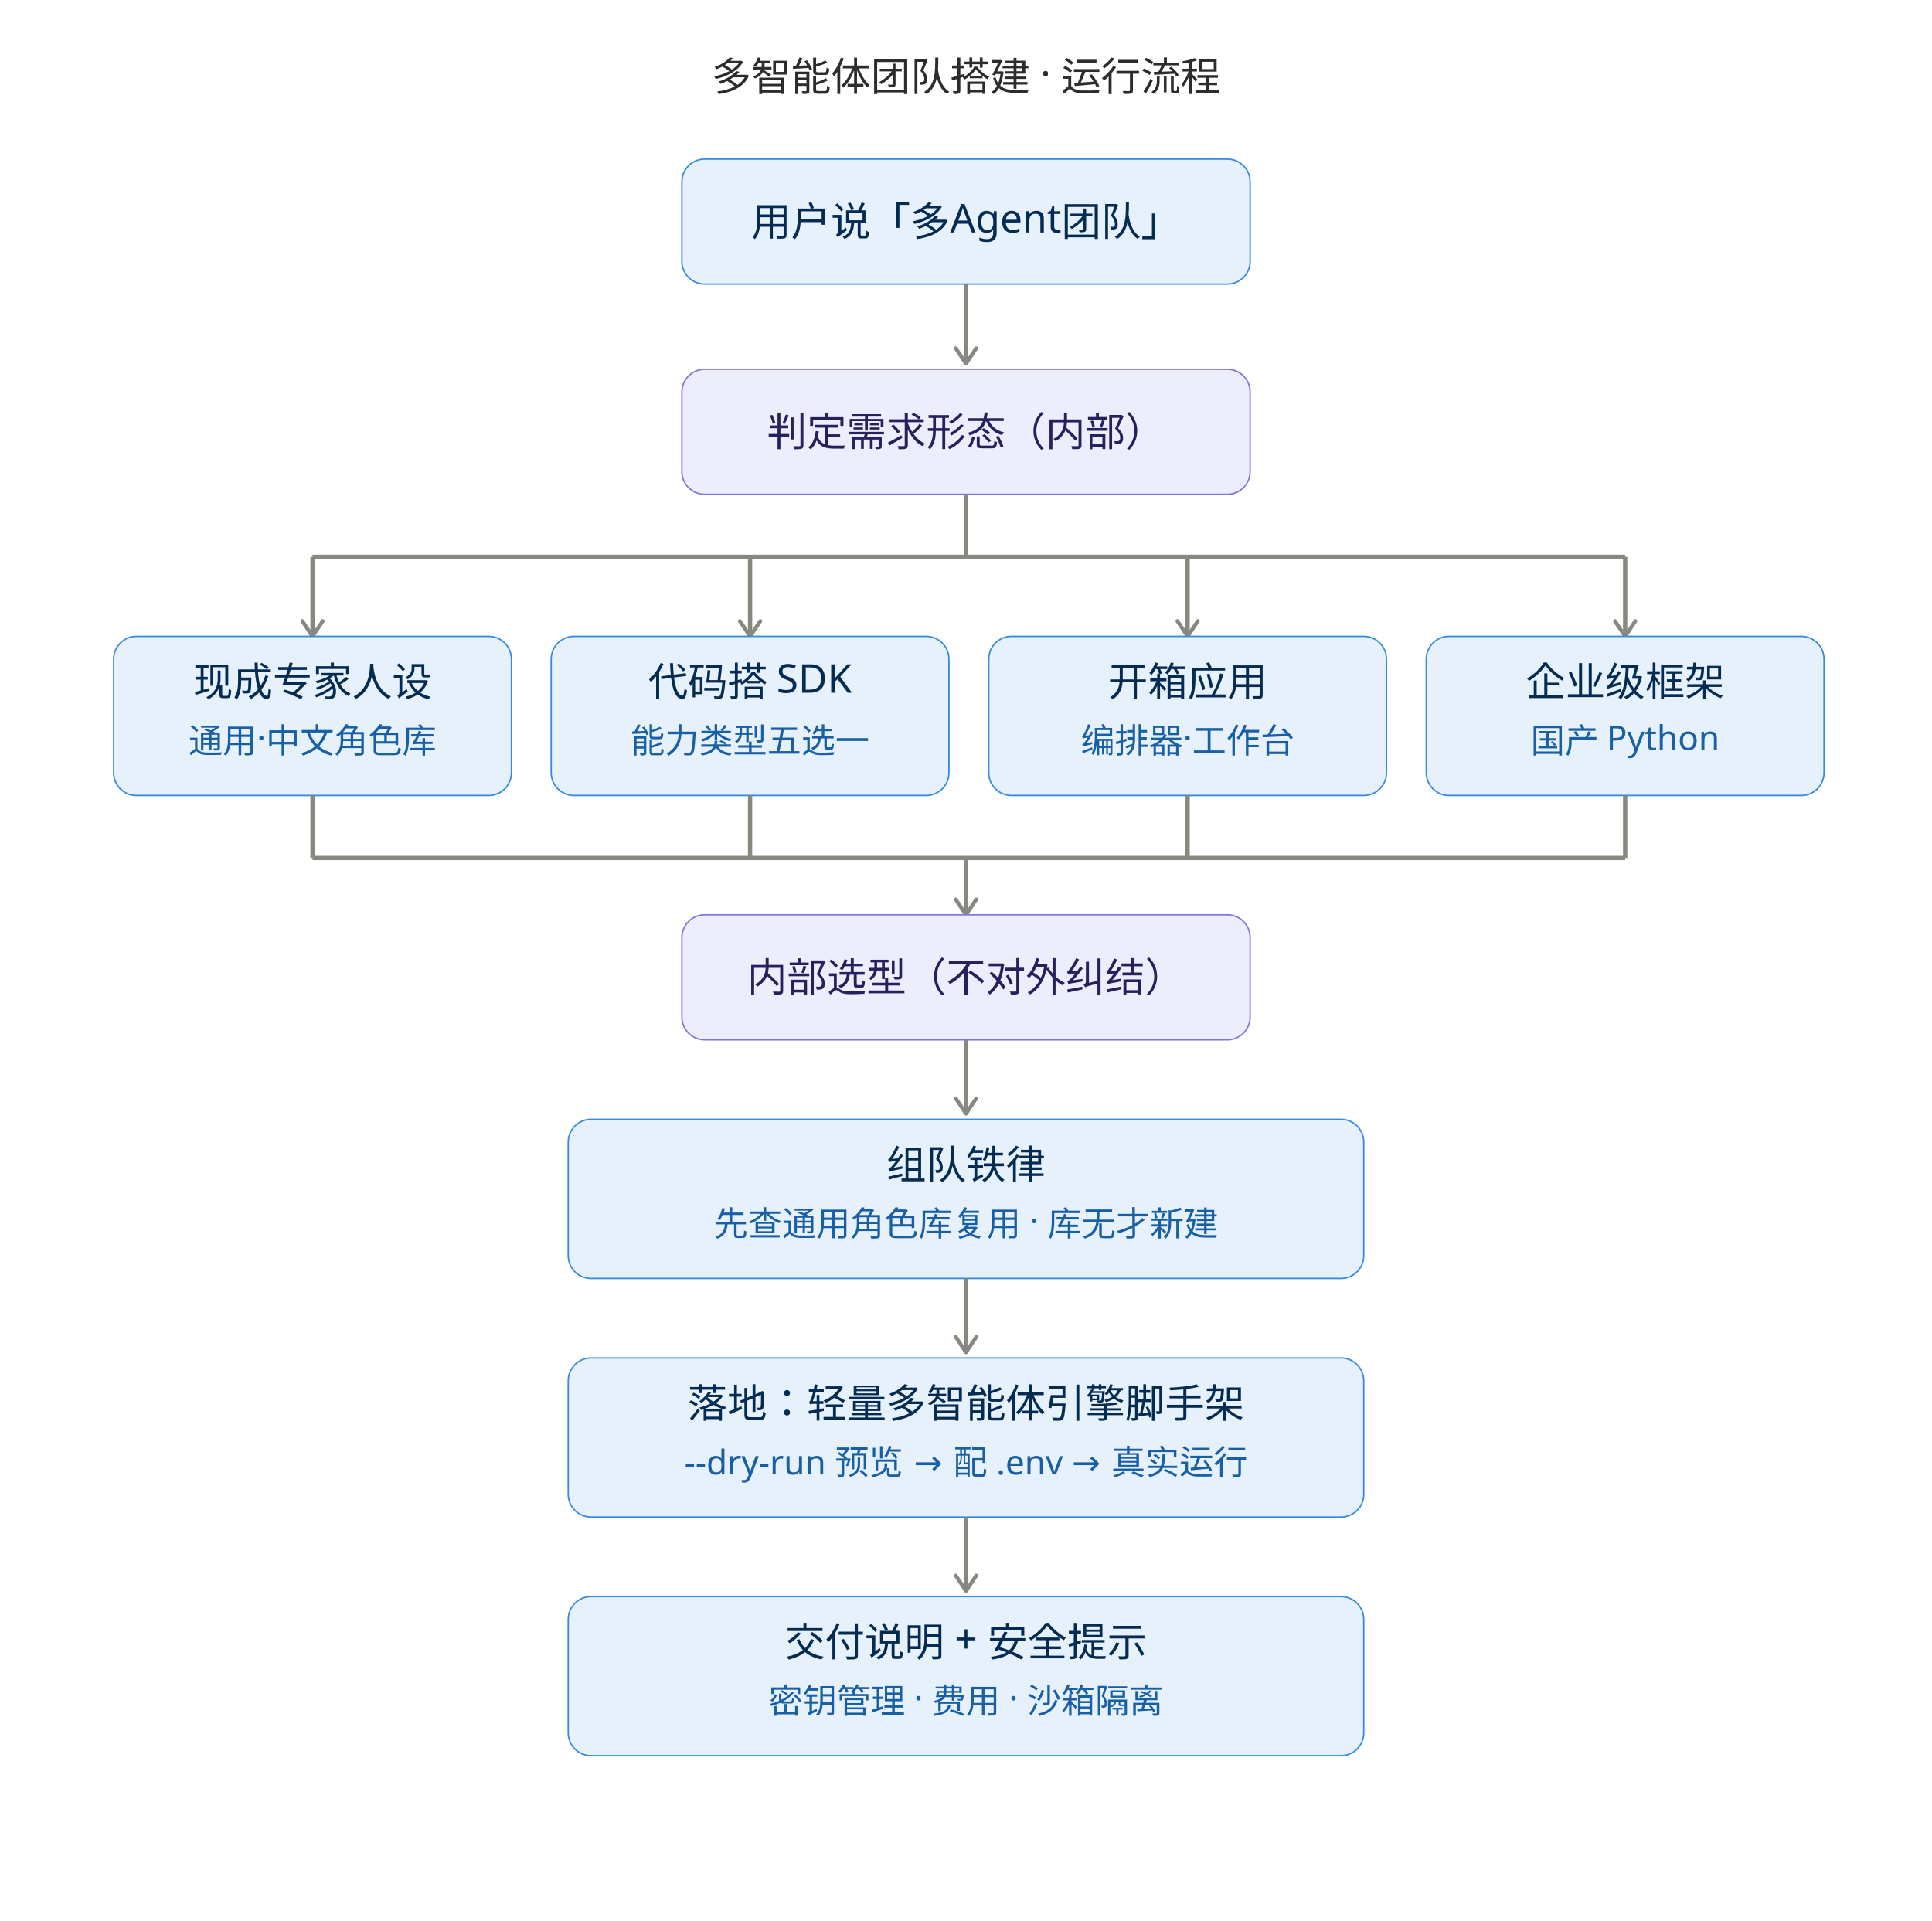
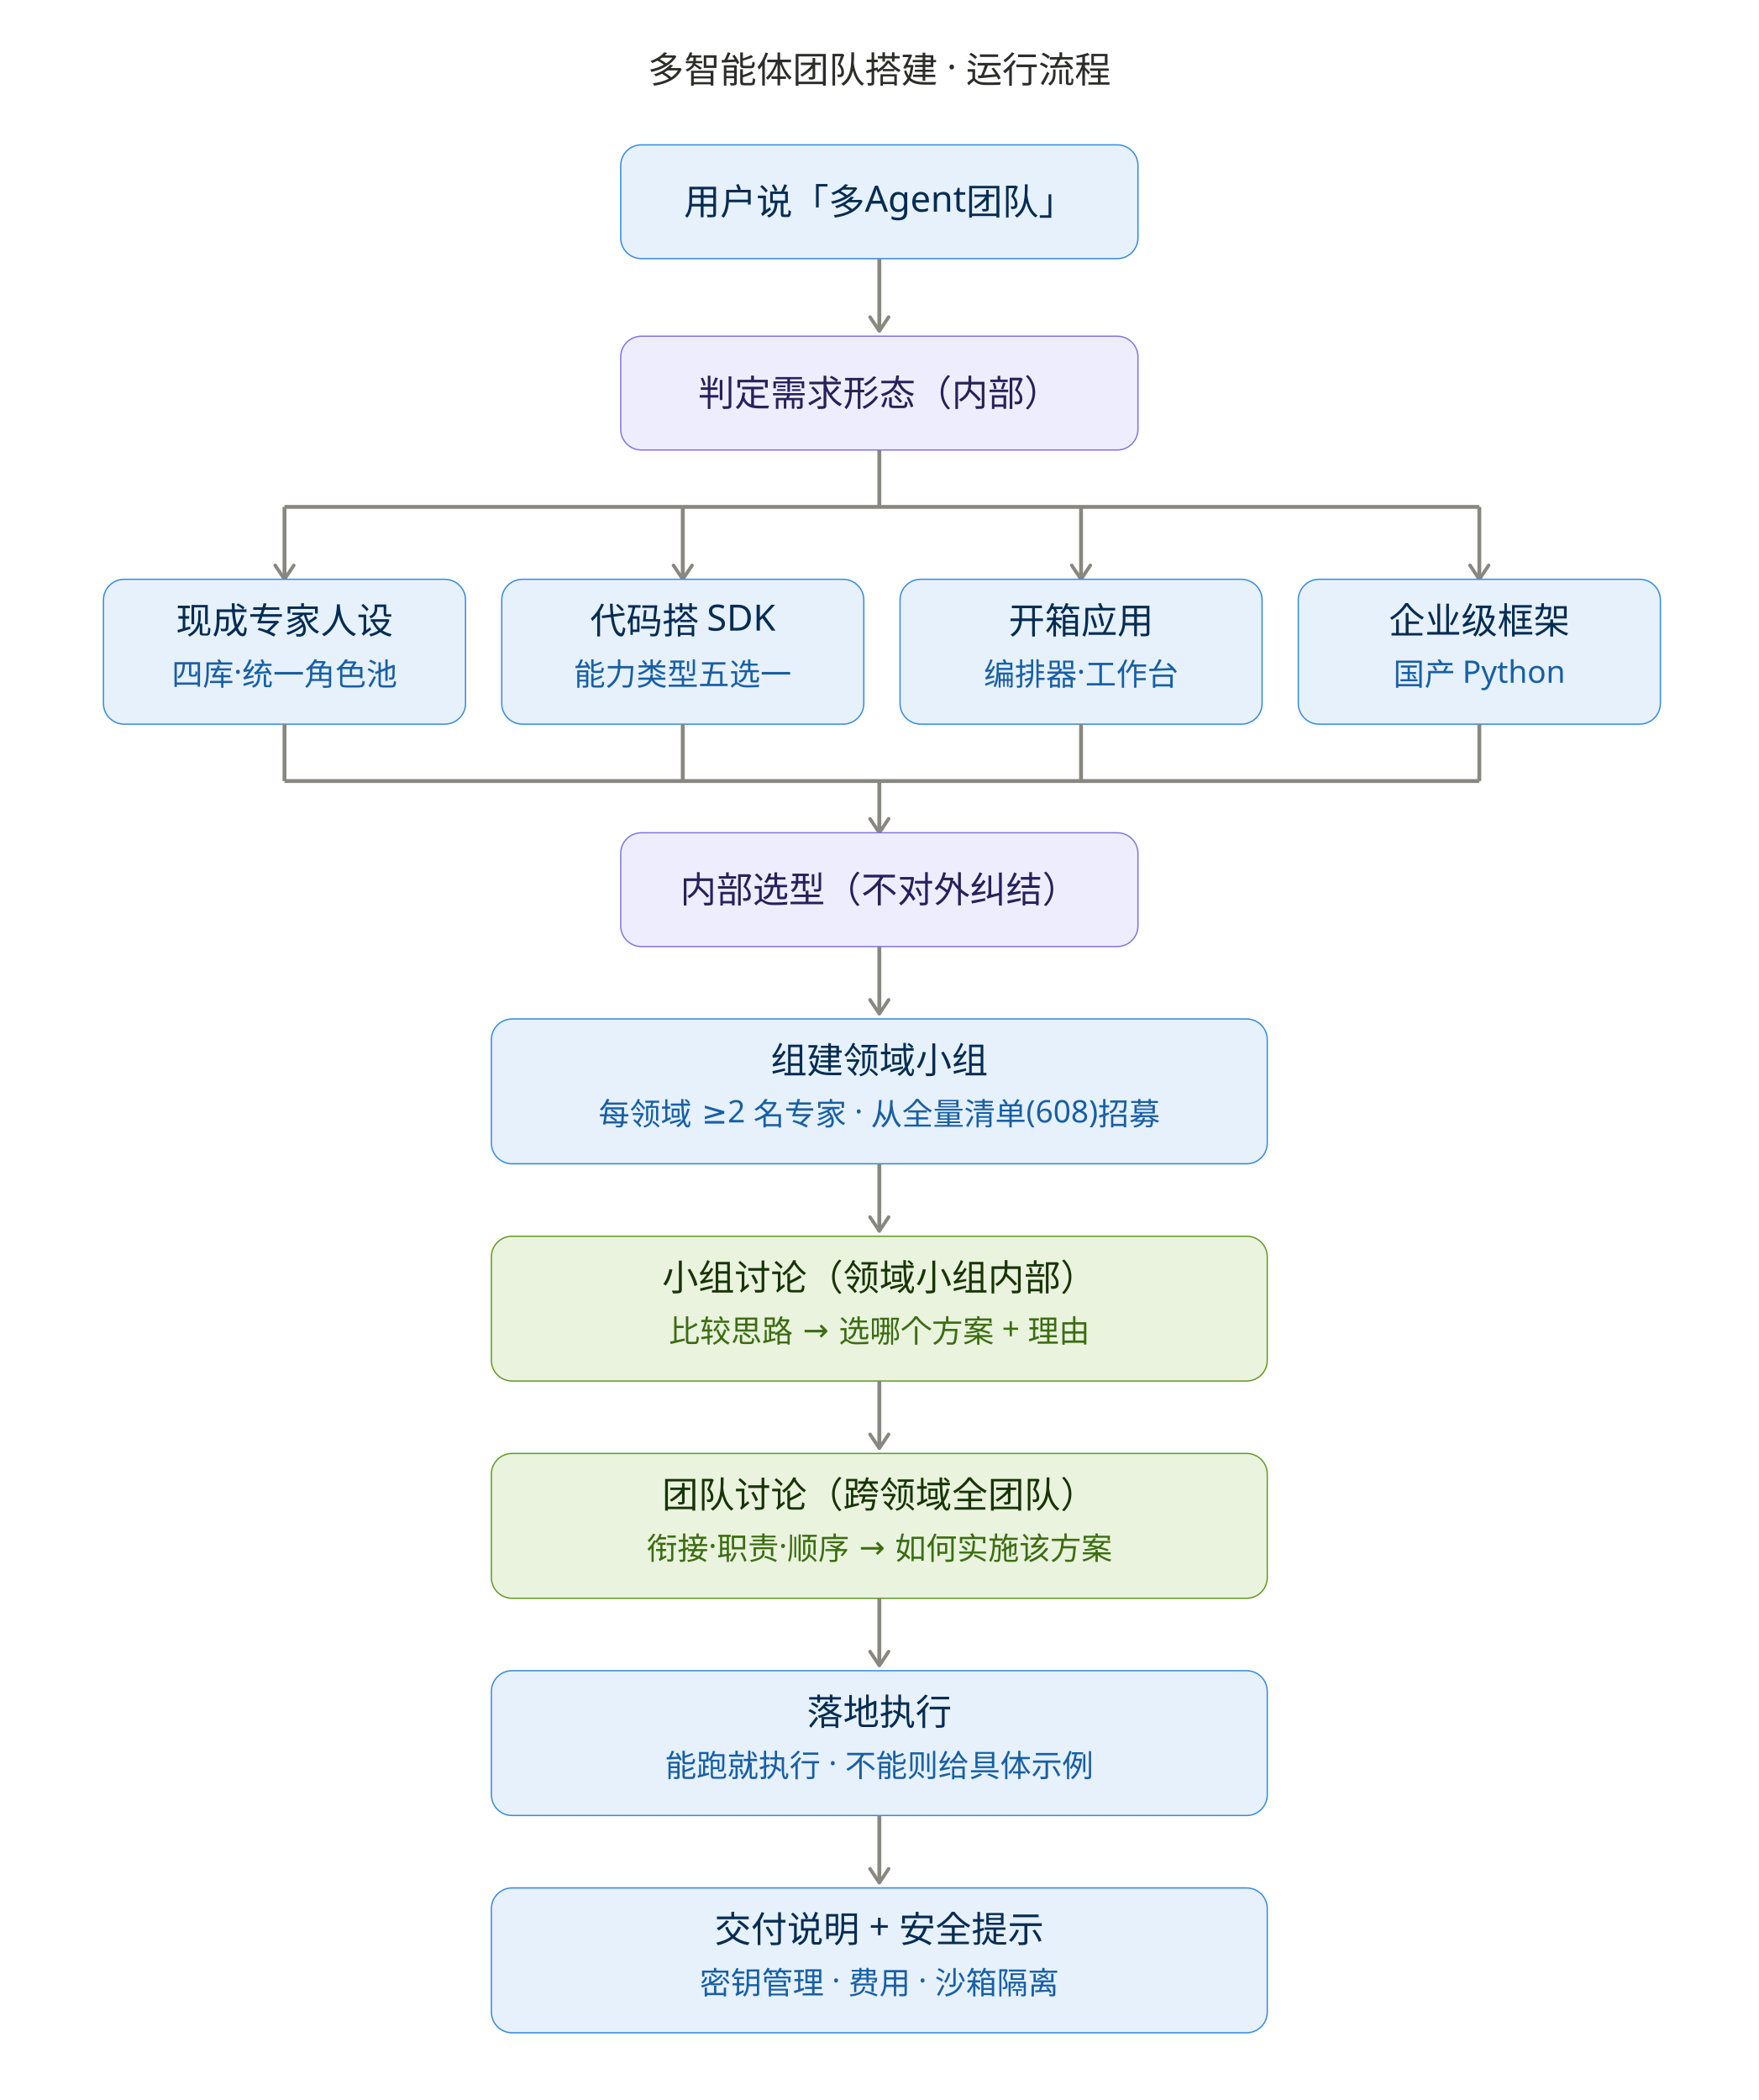
- <svg xmlns="http://www.w3.org/2000/svg" viewBox="0 0 680 676" width="100%" role="img">
+ <svg xmlns="http://www.w3.org/2000/svg" viewBox="0 0 680 812" width="100%" role="img">
  <defs>
    <marker id="arrow" viewBox="0 0 10 10" refX="8" refY="5" markerWidth="6" markerHeight="6" orient="auto-start-reverse">
      <path d="M2 1L8 5L2 9" fill="none" stroke="context-stroke" stroke-width="1.5" stroke-linecap="round" stroke-linejoin="round" />
    </marker>
    <style>
      .t{font-family:'Segoe UI',system-ui,sans-serif;font-size:14px;font-weight:500}
      .s{font-family:'Segoe UI',system-ui,sans-serif;font-size:12px;font-weight:400}
      .ln{stroke:#888780;stroke-width:1.5;fill:none}
    </style>
  </defs>
  <text class="t" x="340" y="32" text-anchor="middle" fill="#2C2C2A">多智能体团队搭建 · 运行流程</text>
  <g>
    <rect x="240" y="56" width="200" height="44" rx="8" fill="#E6F1FB" stroke="#378ADD" stroke-width="0.5" />
    <text class="t" x="340" y="83" text-anchor="middle" fill="#042C53">用户说「多Agent团队」</text>
  </g>
  <polyline class="ln" points="340,100 340,128" marker-end="url(#arrow)" />
  <g>
    <rect x="240" y="130" width="200" height="44" rx="8" fill="#EEEDFE" stroke="#7F77DD" stroke-width="0.5" />
    <text class="t" x="340" y="157" text-anchor="middle" fill="#26215C">判定需求形态（内部）</text>
  </g>
  <polyline class="ln" points="340,174 340,196" />
  <polyline class="ln" points="110,196 572,196" />
  <polyline class="ln" points="110,196 110,224" marker-end="url(#arrow)" />
  <polyline class="ln" points="264,196 264,224" marker-end="url(#arrow)" />
  <polyline class="ln" points="418,196 418,224" marker-end="url(#arrow)" />
  <polyline class="ln" points="572,196 572,224" marker-end="url(#arrow)" />
  <g>
    <rect x="40" y="224" width="140" height="56" rx="8" fill="#E6F1FB" stroke="#378ADD" stroke-width="0.5" />
    <text class="t" x="110" y="245" text-anchor="middle" fill="#042C53">现成专家人设</text>
-     <text class="s" x="110" y="265" text-anchor="middle" fill="#185FA5">通用·中文角色库</text>
+     <text class="s" x="110" y="265" text-anchor="middle" fill="#185FA5">四库·统一角色池</text>
  </g>
  <g>
    <rect x="194" y="224" width="140" height="56" rx="8" fill="#E6F1FB" stroke="#378ADD" stroke-width="0.5" />
    <text class="t" x="264" y="245" text-anchor="middle" fill="#042C53">代码搭 SDK</text>
    <text class="s" x="264" y="265" text-anchor="middle" fill="#185FA5">能力类型五选一</text>
  </g>
  <g>
    <rect x="348" y="224" width="140" height="56" rx="8" fill="#E6F1FB" stroke="#378ADD" stroke-width="0.5" />
    <text class="t" x="418" y="245" text-anchor="middle" fill="#042C53">开箱应用</text>
    <text class="s" x="418" y="265" text-anchor="middle" fill="#185FA5">编排器·工作台</text>
  </g>
  <g>
    <rect x="502" y="224" width="140" height="56" rx="8" fill="#E6F1FB" stroke="#378ADD" stroke-width="0.5" />
    <text class="t" x="572" y="245" text-anchor="middle" fill="#042C53">企业级框架</text>
    <text class="s" x="572" y="265" text-anchor="middle" fill="#185FA5">国产 Python</text>
  </g>
  <polyline class="ln" points="110,280 110,302" />
  <polyline class="ln" points="264,280 264,302" />
  <polyline class="ln" points="418,280 418,302" />
  <polyline class="ln" points="572,280 572,302" />
  <polyline class="ln" points="110,302 572,302" />
  <polyline class="ln" points="340,302 340,322" marker-end="url(#arrow)" />
  <g>
    <rect x="240" y="322" width="200" height="44" rx="8" fill="#EEEDFE" stroke="#7F77DD" stroke-width="0.5" />
    <text class="t" x="340" y="349" text-anchor="middle" fill="#26215C">内部选型（不对外纠结）</text>
  </g>
  <polyline class="ln" points="340,366 340,392" marker-end="url(#arrow)" />
  <g>
-     <rect x="200" y="394" width="280" height="56" rx="8" fill="#E6F1FB" stroke="#378ADD" stroke-width="0.5" />
-     <text class="t" x="340" y="415" text-anchor="middle" fill="#042C53">组队铁律</text>
-     <text class="s" x="340" y="435" text-anchor="middle" fill="#185FA5">先查通用角色库复用 · 库无才新建</text>
+     <rect x="190" y="394" width="300" height="56" rx="8" fill="#E6F1FB" stroke="#378ADD" stroke-width="0.5" />
+     <text class="t" x="340" y="415" text-anchor="middle" fill="#042C53">组建领域小组</text>
+     <text class="s" x="340" y="435" text-anchor="middle" fill="#185FA5">每领域 ≥2 名专家 · 从全量清单(608)招募</text>
  </g>
  <polyline class="ln" points="340,450 340,476" marker-end="url(#arrow)" />
  <g>
-     <rect x="200" y="478" width="280" height="56" rx="8" fill="#E6F1FB" stroke="#378ADD" stroke-width="0.5" />
-     <text class="t" x="340" y="499" text-anchor="middle" fill="#042C53">落地：轻量多智能体引擎脚手架</text>
-     <text class="s" x="340" y="519" text-anchor="middle" fill="#185FA5">--dry-run 预览 → 配 .env → 真实运行</text>
+     <rect x="190" y="478" width="300" height="56" rx="8" fill="#EAF3DE" stroke="#639922" stroke-width="0.5" />
+     <text class="t" x="340" y="499" text-anchor="middle" fill="#173404">小组讨论（领域小组内部）</text>
+     <text class="s" x="340" y="519" text-anchor="middle" fill="#3B6D11">比较思路 → 选哪个方案 + 理由</text>
  </g>
  <polyline class="ln" points="340,534 340,560" marker-end="url(#arrow)" />
  <g>
-     <rect x="200" y="562" width="280" height="56" rx="8" fill="#E6F1FB" stroke="#378ADD" stroke-width="0.5" />
-     <text class="t" x="340" y="583" text-anchor="middle" fill="#042C53">交付说明 + 安全提示</text>
-     <text class="s" x="340" y="603" text-anchor="middle" fill="#185FA5">密钥管理 · 费用 · 沙箱隔离</text>
+     <rect x="190" y="562" width="300" height="56" rx="8" fill="#EAF3DE" stroke="#639922" stroke-width="0.5" />
+     <text class="t" x="340" y="583" text-anchor="middle" fill="#173404">团队讨论（跨领域全团队）</text>
+     <text class="s" x="340" y="603" text-anchor="middle" fill="#3B6D11">衔接·职责·顺序 → 如何实施该方案</text>
+   </g>
+   <polyline class="ln" points="340,618 340,644" marker-end="url(#arrow)" />
+   <g>
+     <rect x="190" y="646" width="300" height="56" rx="8" fill="#E6F1FB" stroke="#378ADD" stroke-width="0.5" />
+     <text class="t" x="340" y="667" text-anchor="middle" fill="#042C53">落地执行</text>
+     <text class="s" x="340" y="687" text-anchor="middle" fill="#185FA5">能跑就执行 · 不能则给具体示例</text>
+   </g>
+   <polyline class="ln" points="340,702 340,728" marker-end="url(#arrow)" />
+   <g>
+     <rect x="190" y="730" width="300" height="56" rx="8" fill="#E6F1FB" stroke="#378ADD" stroke-width="0.5" />
+     <text class="t" x="340" y="751" text-anchor="middle" fill="#042C53">交付说明 + 安全提示</text>
+     <text class="s" x="340" y="771" text-anchor="middle" fill="#185FA5">密钥管理 · 费用 · 沙箱隔离</text>
  </g>
</svg>
